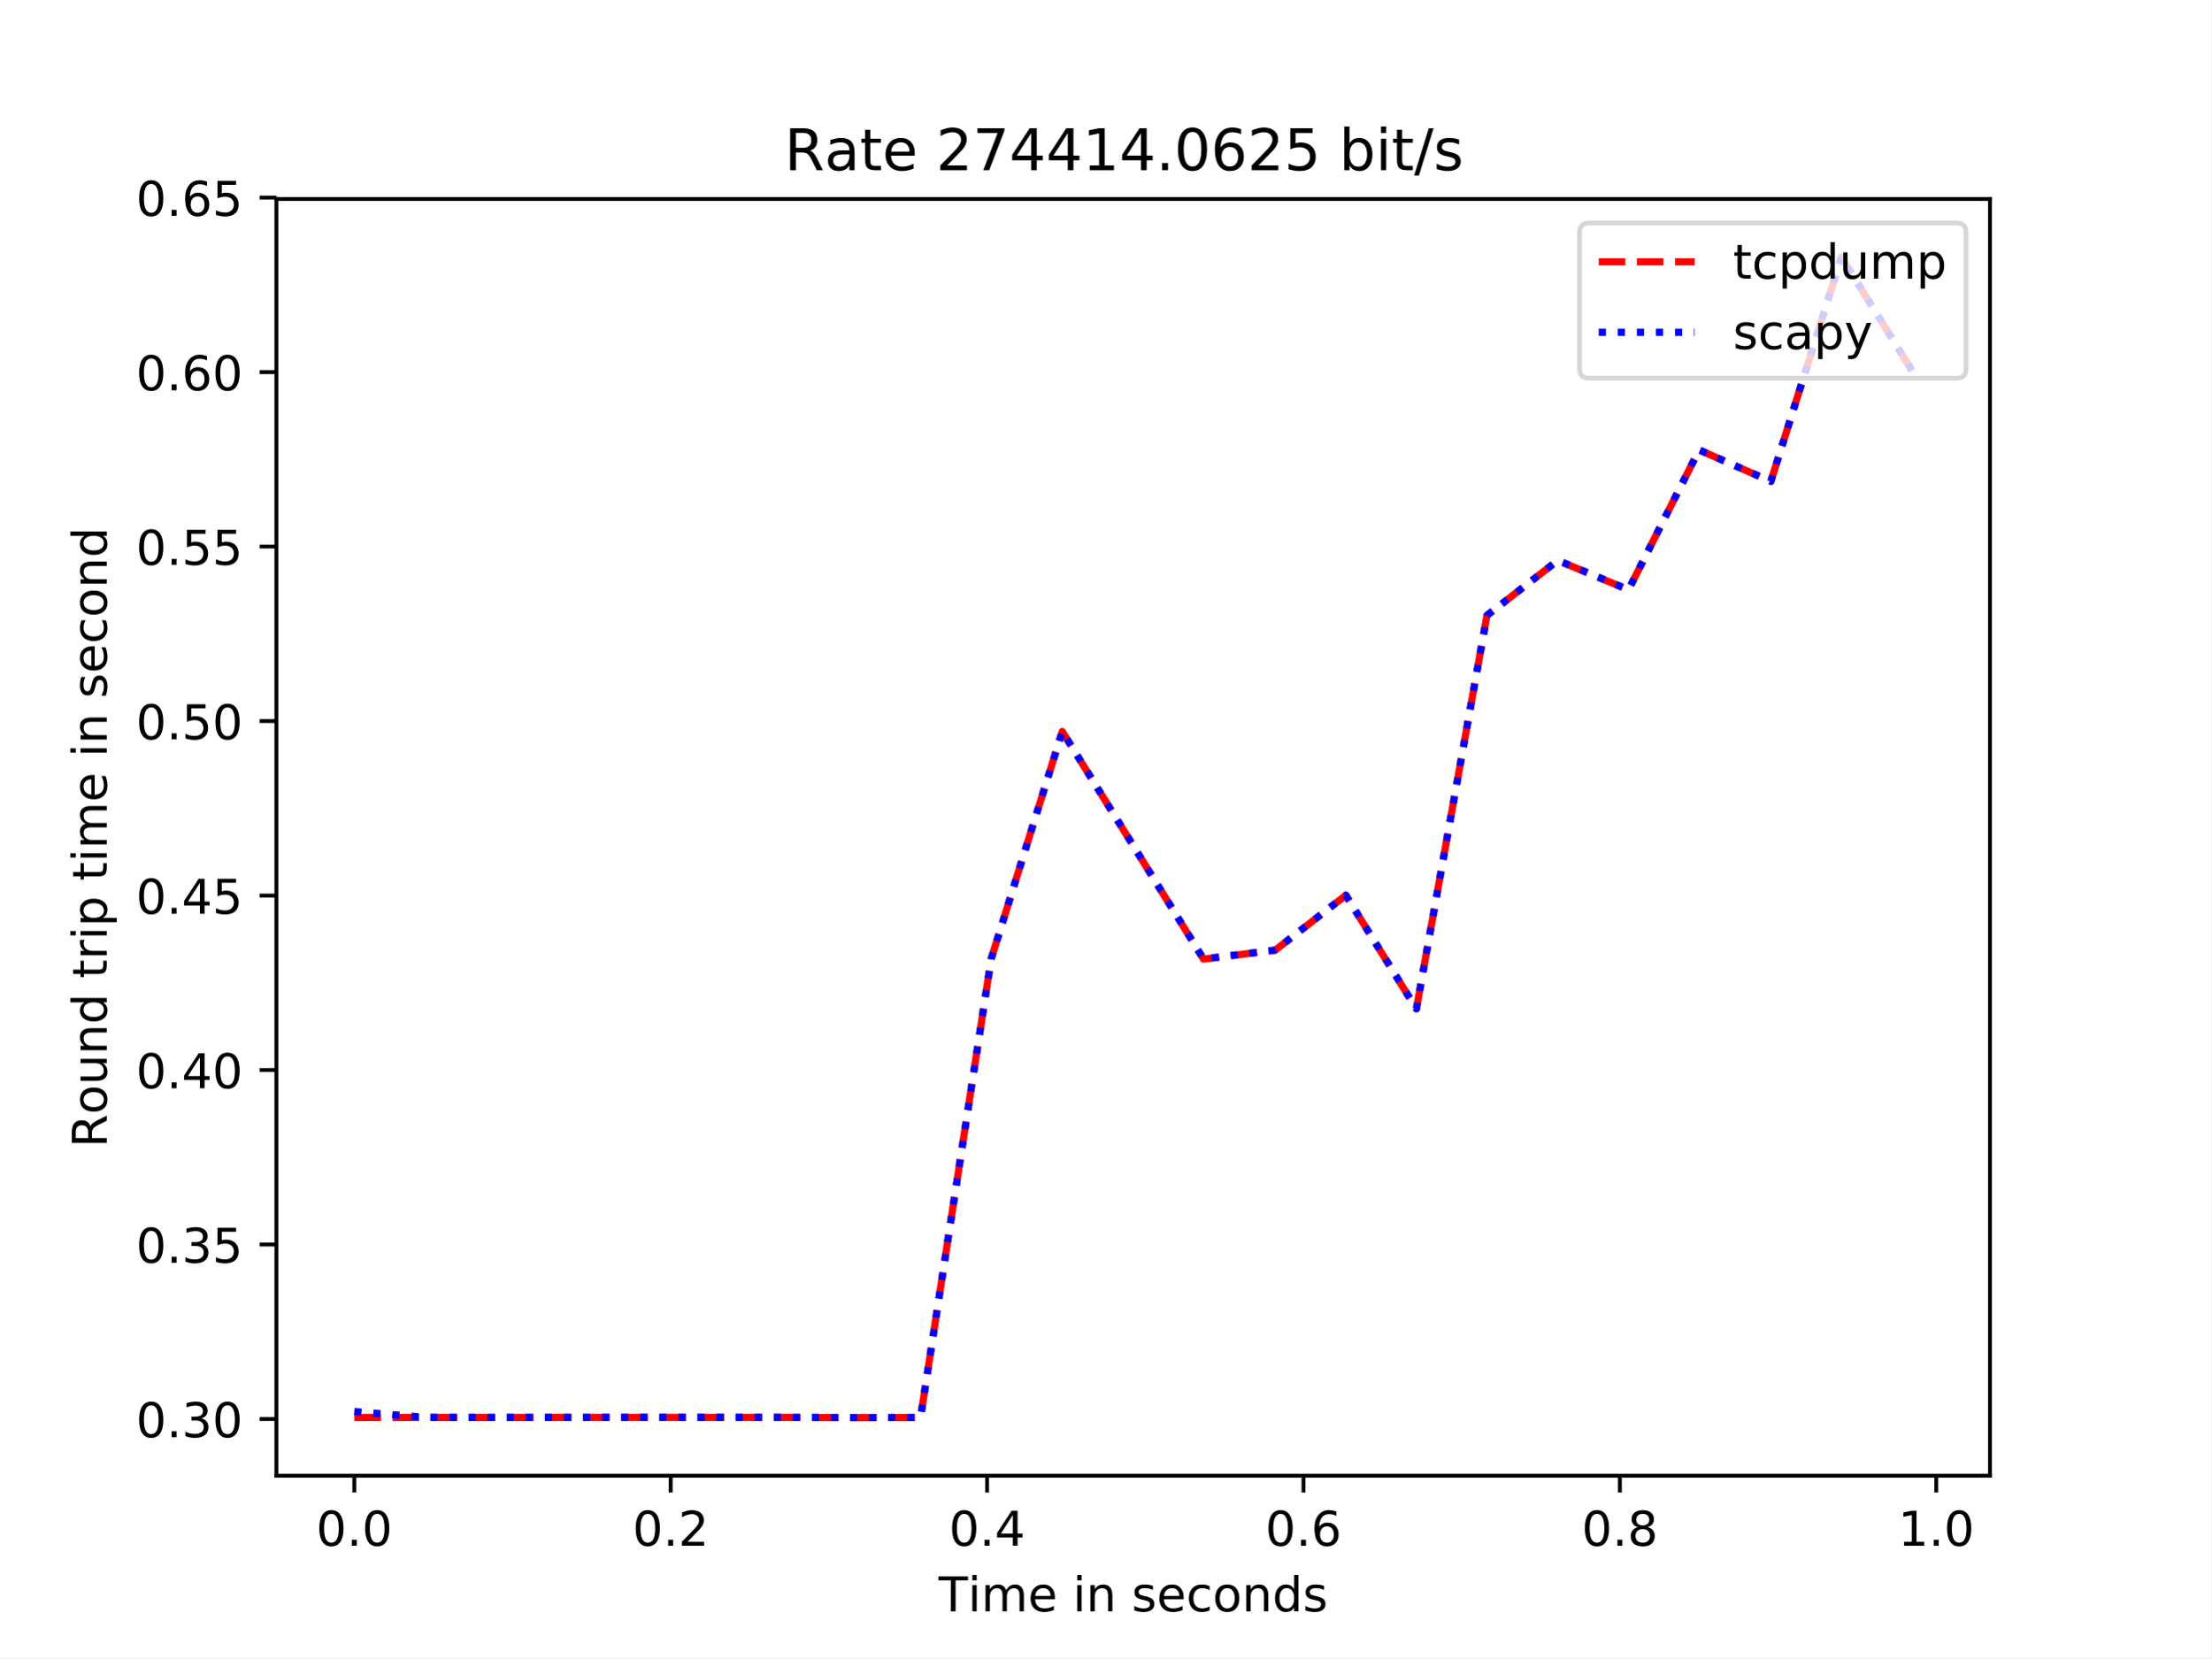
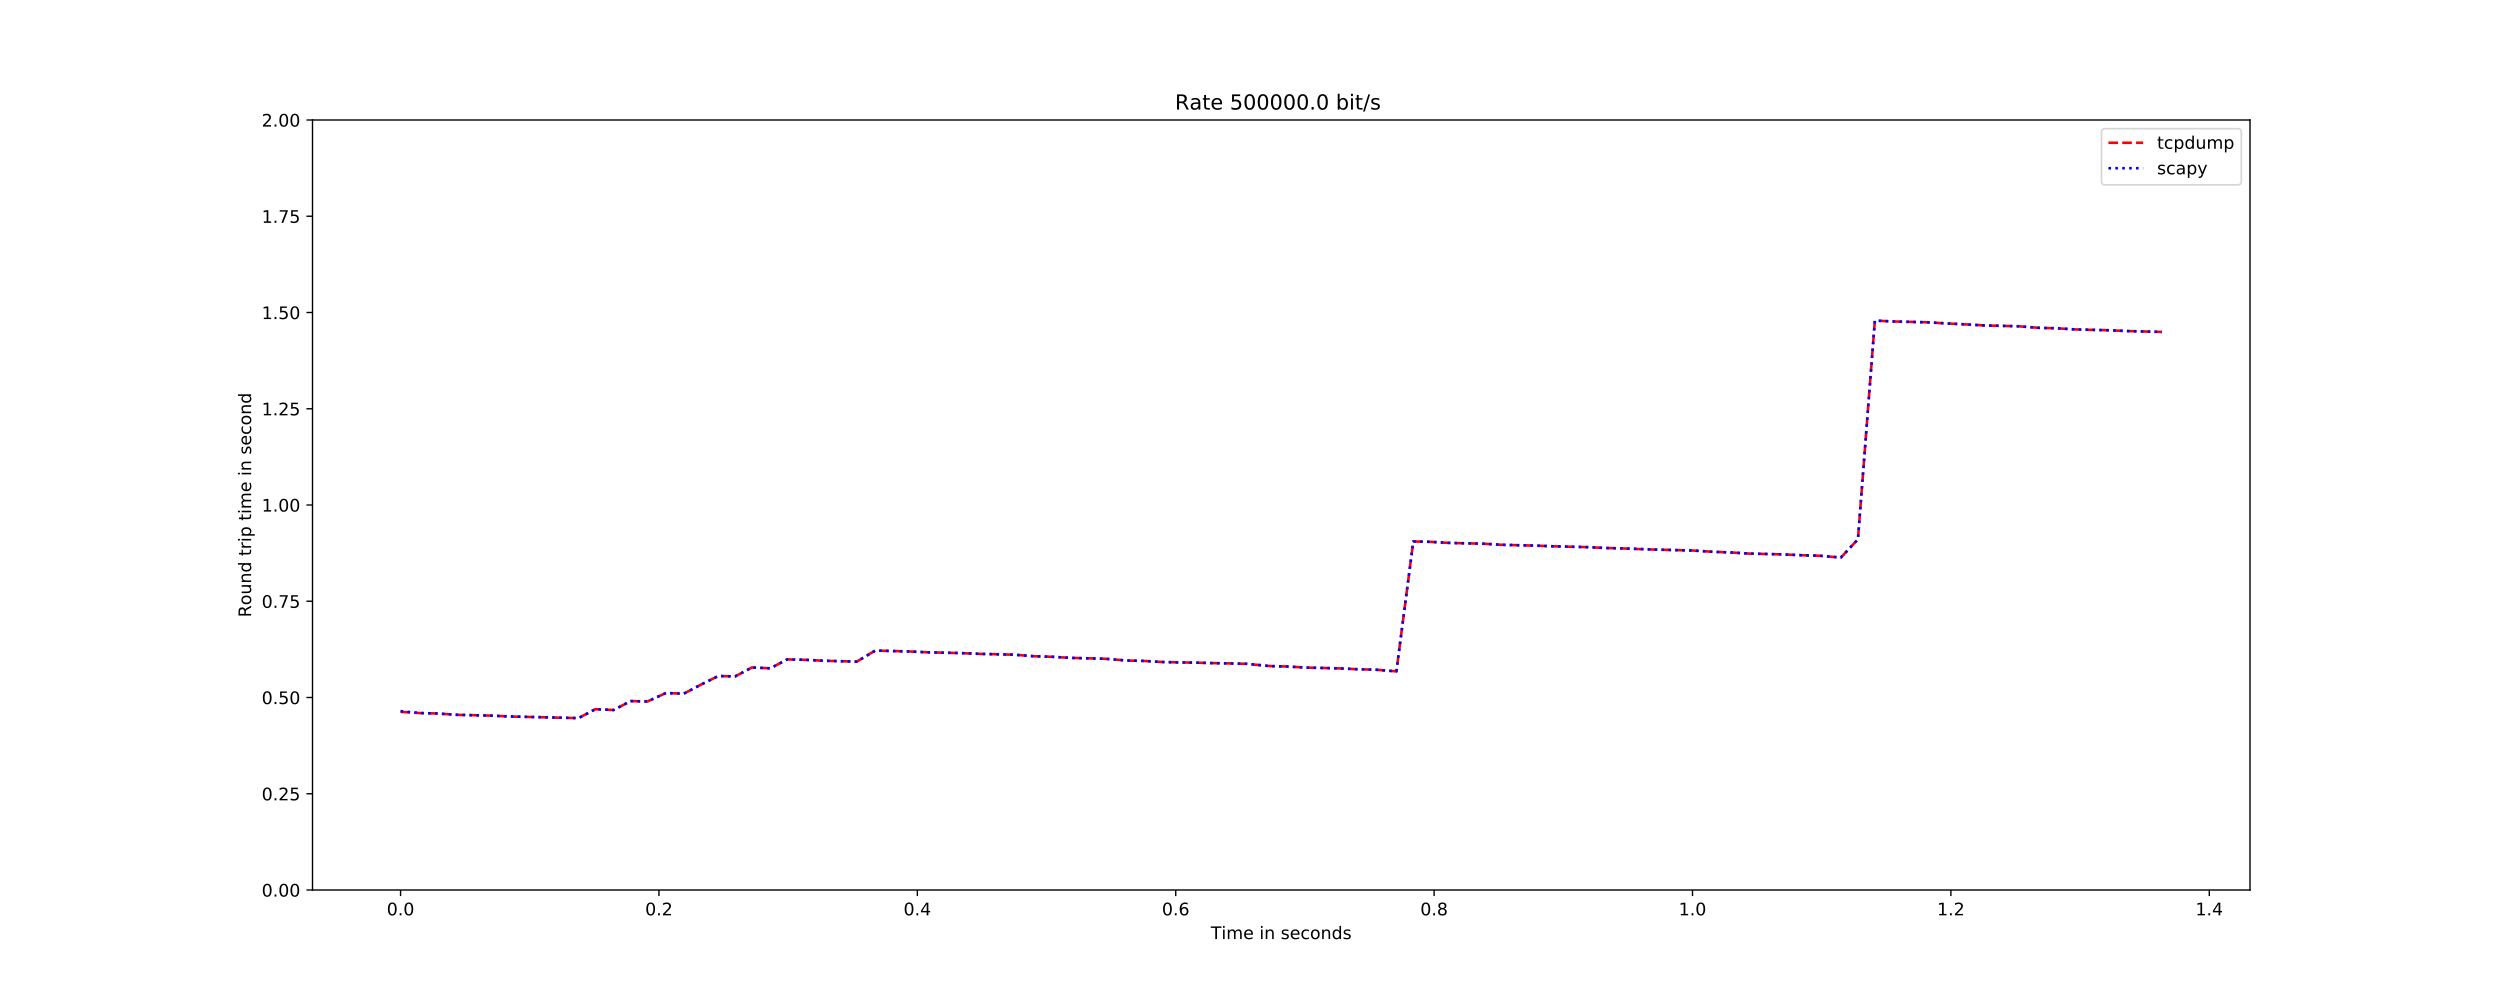
- <svg xmlns="http://www.w3.org/2000/svg" xmlns:xlink="http://www.w3.org/1999/xlink" height="345.6pt" version="1.1" viewBox="0 0 460.8 345.6" width="460.8pt">
+ <svg xmlns="http://www.w3.org/2000/svg" xmlns:xlink="http://www.w3.org/1999/xlink" height="576pt" version="1.1" viewBox="0 0 1440 576" width="1440pt">
  <defs>
    <style type="text/css">
*{stroke-linecap:butt;stroke-linejoin:round;}
  </style>
  </defs>
  <g id="figure_1">
    <g id="patch_1">
-       <path d="M 0 345.6  L 460.8 345.6  L 460.8 0  L 0 0  z " style="fill:#ffffff;" />
+       <path d="M 0 576  L 1440 576  L 1440 0  L 0 0  z " style="fill:#ffffff;" />
    </g>
    <g id="axes_1">
      <g id="patch_2">
-         <path d="M 57.6 307.584  L 414.72 307.584  L 414.72 41.472  L 57.6 41.472  z " style="fill:#ffffff;" />
+         <path d="M 180 512.64  L 1296 512.64  L 1296 69.12  L 180 69.12  z " style="fill:#ffffff;" />
      </g>
      <g id="matplotlib.axis_1">
        <g id="xtick_1">
          <g id="line2d_1">
            <defs>
-               <path d="M 0 0  L 0 3.5  " id="m1504c9dab7" style="stroke:#000000;stroke-width:0.8;" />
-             </defs>
-             <g>
-               <use style="stroke:#000000;stroke-width:0.8;" x="73.833" xlink:href="#m1504c9dab7" y="307.584" />
+               <path d="M 0 0  L 0 3.5  " id="m92405d10c6" style="stroke:#000000;stroke-width:0.8;" />
+             </defs>
+             <g>
+               <use style="stroke:#000000;stroke-width:0.8;" x="230.727" xlink:href="#m92405d10c6" y="512.64" />
            </g>
          </g>
          <g id="text_1">
            <defs>
              <path d="M 31.781 66.406  Q 24.172 66.406 20.328 58.906  Q 16.5 51.422 16.5 36.375  Q 16.5 21.391 20.328 13.891  Q 24.172 6.391 31.781 6.391  Q 39.453 6.391 43.281 13.891  Q 47.125 21.391 47.125 36.375  Q 47.125 51.422 43.281 58.906  Q 39.453 66.406 31.781 66.406  z M 31.781 74.219  Q 44.047 74.219 50.516 64.516  Q 56.984 54.828 56.984 36.375  Q 56.984 17.969 50.516 8.266  Q 44.047 -1.422 31.781 -1.422  Q 19.531 -1.422 13.062 8.266  Q 6.594 17.969 6.594 36.375  Q 6.594 54.828 13.062 64.516  Q 19.531 74.219 31.781 74.219  z " id="DejaVuSans-30" />
              <path d="M 10.688 12.406  L 21 12.406  L 21 0  L 10.688 0  z " id="DejaVuSans-2e" />
            </defs>
-             <g transform="translate(65.88116 322.1824)scale(0.1 -0.1)">
+             <g transform="translate(222.7757 527.2384)scale(0.1 -0.1)">
              <use xlink:href="#DejaVuSans-30" />
              <use x="63.623" xlink:href="#DejaVuSans-2e" />
              <use x="95.41" xlink:href="#DejaVuSans-30" />
            </g>
          </g>
        </g>
        <g id="xtick_2">
          <g id="line2d_2">
            <g>
-               <use style="stroke:#000000;stroke-width:0.8;" x="139.772" xlink:href="#m1504c9dab7" y="307.584" />
+               <use style="stroke:#000000;stroke-width:0.8;" x="379.558" xlink:href="#m92405d10c6" y="512.64" />
            </g>
          </g>
          <g id="text_2">
            <defs>
              <path d="M 19.188 8.297  L 53.609 8.297  L 53.609 0  L 7.328 0  L 7.328 8.297  Q 12.938 14.109 22.625 23.891  Q 32.328 33.688 34.812 36.531  Q 39.547 41.844 41.422 45.531  Q 43.312 49.219 43.312 52.781  Q 43.312 58.594 39.234 62.25  Q 35.156 65.922 28.609 65.922  Q 23.969 65.922 18.812 64.312  Q 13.672 62.703 7.812 59.422  L 7.812 69.391  Q 13.766 71.781 18.938 73  Q 24.125 74.219 28.422 74.219  Q 39.75 74.219 46.484 68.547  Q 53.219 62.891 53.219 53.422  Q 53.219 48.922 51.531 44.891  Q 49.859 40.875 45.406 35.406  Q 44.188 33.984 37.641 27.219  Q 31.109 20.453 19.188 8.297  z " id="DejaVuSans-32" />
            </defs>
-             <g transform="translate(131.8201 322.1824)scale(0.1 -0.1)">
+             <g transform="translate(371.6065 527.2384)scale(0.1 -0.1)">
              <use xlink:href="#DejaVuSans-30" />
              <use x="63.623" xlink:href="#DejaVuSans-2e" />
              <use x="95.41" xlink:href="#DejaVuSans-32" />
            </g>
          </g>
        </g>
        <g id="xtick_3">
          <g id="line2d_3">
            <g>
-               <use style="stroke:#000000;stroke-width:0.8;" x="205.711" xlink:href="#m1504c9dab7" y="307.584" />
+               <use style="stroke:#000000;stroke-width:0.8;" x="528.389" xlink:href="#m92405d10c6" y="512.64" />
            </g>
          </g>
          <g id="text_3">
            <defs>
              <path d="M 37.797 64.312  L 12.891 25.391  L 37.797 25.391  z M 35.203 72.906  L 47.609 72.906  L 47.609 25.391  L 58.016 25.391  L 58.016 17.188  L 47.609 17.188  L 47.609 0  L 37.797 0  L 37.797 17.188  L 4.891 17.188  L 4.891 26.703  z " id="DejaVuSans-34" />
            </defs>
-             <g transform="translate(197.759 322.1824)scale(0.1 -0.1)">
+             <g transform="translate(520.4374 527.2384)scale(0.1 -0.1)">
              <use xlink:href="#DejaVuSans-30" />
              <use x="63.623" xlink:href="#DejaVuSans-2e" />
              <use x="95.41" xlink:href="#DejaVuSans-34" />
            </g>
          </g>
        </g>
        <g id="xtick_4">
          <g id="line2d_4">
            <g>
-               <use style="stroke:#000000;stroke-width:0.8;" x="271.65" xlink:href="#m1504c9dab7" y="307.584" />
+               <use style="stroke:#000000;stroke-width:0.8;" x="677.22" xlink:href="#m92405d10c6" y="512.64" />
            </g>
          </g>
          <g id="text_4">
            <defs>
              <path d="M 33.016 40.375  Q 26.375 40.375 22.484 35.828  Q 18.609 31.297 18.609 23.391  Q 18.609 15.531 22.484 10.953  Q 26.375 6.391 33.016 6.391  Q 39.656 6.391 43.531 10.953  Q 47.406 15.531 47.406 23.391  Q 47.406 31.297 43.531 35.828  Q 39.656 40.375 33.016 40.375  z M 52.594 71.297  L 52.594 62.312  Q 48.875 64.062 45.094 64.984  Q 41.312 65.922 37.594 65.922  Q 27.828 65.922 22.672 59.328  Q 17.531 52.734 16.797 39.406  Q 19.672 43.656 24.016 45.922  Q 28.375 48.188 33.594 48.188  Q 44.578 48.188 50.953 41.516  Q 57.328 34.859 57.328 23.391  Q 57.328 12.156 50.688 5.359  Q 44.047 -1.422 33.016 -1.422  Q 20.359 -1.422 13.672 8.266  Q 6.984 17.969 6.984 36.375  Q 6.984 53.656 15.188 63.938  Q 23.391 74.219 37.203 74.219  Q 40.922 74.219 44.703 73.484  Q 48.484 72.75 52.594 71.297  z " id="DejaVuSans-36" />
            </defs>
-             <g transform="translate(263.6979 322.1824)scale(0.1 -0.1)">
+             <g transform="translate(669.2682 527.2384)scale(0.1 -0.1)">
              <use xlink:href="#DejaVuSans-30" />
              <use x="63.623" xlink:href="#DejaVuSans-2e" />
              <use x="95.41" xlink:href="#DejaVuSans-36" />
            </g>
          </g>
        </g>
        <g id="xtick_5">
          <g id="line2d_5">
            <g>
-               <use style="stroke:#000000;stroke-width:0.8;" x="337.588" xlink:href="#m1504c9dab7" y="307.584" />
+               <use style="stroke:#000000;stroke-width:0.8;" x="826.051" xlink:href="#m92405d10c6" y="512.64" />
            </g>
          </g>
          <g id="text_5">
            <defs>
              <path d="M 31.781 34.625  Q 24.75 34.625 20.719 30.859  Q 16.703 27.094 16.703 20.516  Q 16.703 13.922 20.719 10.156  Q 24.75 6.391 31.781 6.391  Q 38.812 6.391 42.859 10.172  Q 46.922 13.969 46.922 20.516  Q 46.922 27.094 42.891 30.859  Q 38.875 34.625 31.781 34.625  z M 21.922 38.812  Q 15.578 40.375 12.031 44.719  Q 8.5 49.078 8.5 55.328  Q 8.5 64.062 14.719 69.141  Q 20.953 74.219 31.781 74.219  Q 42.672 74.219 48.875 69.141  Q 55.078 64.062 55.078 55.328  Q 55.078 49.078 51.531 44.719  Q 48 40.375 41.703 38.812  Q 48.828 37.156 52.797 32.312  Q 56.781 27.484 56.781 20.516  Q 56.781 9.906 50.312 4.234  Q 43.844 -1.422 31.781 -1.422  Q 19.734 -1.422 13.25 4.234  Q 6.781 9.906 6.781 20.516  Q 6.781 27.484 10.781 32.312  Q 14.797 37.156 21.922 38.812  z M 18.312 54.391  Q 18.312 48.734 21.844 45.562  Q 25.391 42.391 31.781 42.391  Q 38.141 42.391 41.719 45.562  Q 45.312 48.734 45.312 54.391  Q 45.312 60.062 41.719 63.234  Q 38.141 66.406 31.781 66.406  Q 25.391 66.406 21.844 63.234  Q 18.312 60.062 18.312 54.391  z " id="DejaVuSans-38" />
            </defs>
-             <g transform="translate(329.6369 322.1824)scale(0.1 -0.1)">
+             <g transform="translate(818.099 527.2384)scale(0.1 -0.1)">
              <use xlink:href="#DejaVuSans-30" />
              <use x="63.623" xlink:href="#DejaVuSans-2e" />
              <use x="95.41" xlink:href="#DejaVuSans-38" />
            </g>
          </g>
        </g>
        <g id="xtick_6">
          <g id="line2d_6">
            <g>
-               <use style="stroke:#000000;stroke-width:0.8;" x="403.527" xlink:href="#m1504c9dab7" y="307.584" />
+               <use style="stroke:#000000;stroke-width:0.8;" x="974.881" xlink:href="#m92405d10c6" y="512.64" />
            </g>
          </g>
          <g id="text_6">
            <defs>
              <path d="M 12.406 8.297  L 28.516 8.297  L 28.516 63.922  L 10.984 60.406  L 10.984 69.391  L 28.422 72.906  L 38.281 72.906  L 38.281 8.297  L 54.391 8.297  L 54.391 0  L 12.406 0  z " id="DejaVuSans-31" />
            </defs>
-             <g transform="translate(395.5758 322.1824)scale(0.1 -0.1)">
+             <g transform="translate(966.9298 527.2384)scale(0.1 -0.1)">
              <use xlink:href="#DejaVuSans-31" />
              <use x="63.623" xlink:href="#DejaVuSans-2e" />
              <use x="95.41" xlink:href="#DejaVuSans-30" />
            </g>
          </g>
        </g>
-         <g id="text_7">
+         <g id="xtick_7">
+           <g id="line2d_7">
+             <g>
+               <use style="stroke:#000000;stroke-width:0.8;" x="1123.712" xlink:href="#m92405d10c6" y="512.64" />
+             </g>
+           </g>
+           <g id="text_7">
+             <g transform="translate(1115.761 527.2384)scale(0.1 -0.1)">
+               <use xlink:href="#DejaVuSans-31" />
+               <use x="63.623" xlink:href="#DejaVuSans-2e" />
+               <use x="95.41" xlink:href="#DejaVuSans-32" />
+             </g>
+           </g>
+         </g>
+         <g id="xtick_8">
+           <g id="line2d_8">
+             <g>
+               <use style="stroke:#000000;stroke-width:0.8;" x="1272.543" xlink:href="#m92405d10c6" y="512.64" />
+             </g>
+           </g>
+           <g id="text_8">
+             <g transform="translate(1264.591 527.2384)scale(0.1 -0.1)">
+               <use xlink:href="#DejaVuSans-31" />
+               <use x="63.623" xlink:href="#DejaVuSans-2e" />
+               <use x="95.41" xlink:href="#DejaVuSans-34" />
+             </g>
+           </g>
+         </g>
+         <g id="text_9">
          <defs>
            <path d="M -0.297 72.906  L 61.375 72.906  L 61.375 64.594  L 35.5 64.594  L 35.5 0  L 25.594 0  L 25.594 64.594  L -0.297 64.594  z " id="DejaVuSans-54" />
            <path d="M 9.422 54.688  L 18.406 54.688  L 18.406 0  L 9.422 0  z M 9.422 75.984  L 18.406 75.984  L 18.406 64.594  L 9.422 64.594  z " id="DejaVuSans-69" />
            <path d="M 52 44.188  Q 55.375 50.25 60.062 53.125  Q 64.75 56 71.094 56  Q 79.641 56 84.281 50.016  Q 88.922 44.047 88.922 33.016  L 88.922 0  L 79.891 0  L 79.891 32.719  Q 79.891 40.578 77.094 44.375  Q 74.312 48.188 68.609 48.188  Q 61.625 48.188 57.562 43.547  Q 53.516 38.922 53.516 30.906  L 53.516 0  L 44.484 0  L 44.484 32.719  Q 44.484 40.625 41.703 44.406  Q 38.922 48.188 33.109 48.188  Q 26.219 48.188 22.156 43.531  Q 18.109 38.875 18.109 30.906  L 18.109 0  L 9.078 0  L 9.078 54.688  L 18.109 54.688  L 18.109 46.188  Q 21.188 51.219 25.484 53.609  Q 29.781 56 35.688 56  Q 41.656 56 45.828 52.969  Q 50 49.953 52 44.188  z " id="DejaVuSans-6d" />
            <path d="M 56.203 29.594  L 56.203 25.203  L 14.891 25.203  Q 15.484 15.922 20.484 11.062  Q 25.484 6.203 34.422 6.203  Q 39.594 6.203 44.453 7.469  Q 49.312 8.734 54.109 11.281  L 54.109 2.781  Q 49.266 0.734 44.188 -0.344  Q 39.109 -1.422 33.891 -1.422  Q 20.797 -1.422 13.156 6.188  Q 5.516 13.812 5.516 26.812  Q 5.516 40.234 12.766 48.109  Q 20.016 56 32.328 56  Q 43.359 56 49.781 48.891  Q 56.203 41.797 56.203 29.594  z M 47.219 32.234  Q 47.125 39.594 43.094 43.984  Q 39.062 48.391 32.422 48.391  Q 24.906 48.391 20.391 44.141  Q 15.875 39.891 15.188 32.172  z " id="DejaVuSans-65" />
            <path id="DejaVuSans-20" />
            <path d="M 54.891 33.016  L 54.891 0  L 45.906 0  L 45.906 32.719  Q 45.906 40.484 42.875 44.328  Q 39.844 48.188 33.797 48.188  Q 26.516 48.188 22.312 43.547  Q 18.109 38.922 18.109 30.906  L 18.109 0  L 9.078 0  L 9.078 54.688  L 18.109 54.688  L 18.109 46.188  Q 21.344 51.125 25.703 53.562  Q 30.078 56 35.797 56  Q 45.219 56 50.047 50.172  Q 54.891 44.344 54.891 33.016  z " id="DejaVuSans-6e" />
            <path d="M 44.281 53.078  L 44.281 44.578  Q 40.484 46.531 36.375 47.5  Q 32.281 48.484 27.875 48.484  Q 21.188 48.484 17.844 46.438  Q 14.5 44.391 14.5 40.281  Q 14.5 37.156 16.891 35.375  Q 19.281 33.594 26.516 31.984  L 29.594 31.297  Q 39.156 29.25 43.188 25.516  Q 47.219 21.781 47.219 15.094  Q 47.219 7.469 41.188 3.016  Q 35.156 -1.422 24.609 -1.422  Q 20.219 -1.422 15.453 -0.562  Q 10.688 0.297 5.422 2  L 5.422 11.281  Q 10.406 8.688 15.234 7.391  Q 20.062 6.109 24.812 6.109  Q 31.156 6.109 34.562 8.281  Q 37.984 10.453 37.984 14.406  Q 37.984 18.062 35.516 20.016  Q 33.062 21.969 24.703 23.781  L 21.578 24.516  Q 13.234 26.266 9.516 29.906  Q 5.812 33.547 5.812 39.891  Q 5.812 47.609 11.281 51.797  Q 16.75 56 26.812 56  Q 31.781 56 36.172 55.266  Q 40.578 54.547 44.281 53.078  z " id="DejaVuSans-73" />
            <path d="M 48.781 52.594  L 48.781 44.188  Q 44.969 46.297 41.141 47.344  Q 37.312 48.391 33.406 48.391  Q 24.656 48.391 19.812 42.844  Q 14.984 37.312 14.984 27.297  Q 14.984 17.281 19.812 11.734  Q 24.656 6.203 33.406 6.203  Q 37.312 6.203 41.141 7.25  Q 44.969 8.297 48.781 10.406  L 48.781 2.094  Q 45.016 0.344 40.984 -0.531  Q 36.969 -1.422 32.422 -1.422  Q 20.062 -1.422 12.781 6.344  Q 5.516 14.109 5.516 27.297  Q 5.516 40.672 12.859 48.328  Q 20.219 56 33.016 56  Q 37.156 56 41.109 55.141  Q 45.062 54.297 48.781 52.594  z " id="DejaVuSans-63" />
            <path d="M 30.609 48.391  Q 23.391 48.391 19.188 42.75  Q 14.984 37.109 14.984 27.297  Q 14.984 17.484 19.156 11.844  Q 23.344 6.203 30.609 6.203  Q 37.797 6.203 41.984 11.859  Q 46.188 17.531 46.188 27.297  Q 46.188 37.016 41.984 42.703  Q 37.797 48.391 30.609 48.391  z M 30.609 56  Q 42.328 56 49.016 48.375  Q 55.719 40.766 55.719 27.297  Q 55.719 13.875 49.016 6.219  Q 42.328 -1.422 30.609 -1.422  Q 18.844 -1.422 12.172 6.219  Q 5.516 13.875 5.516 27.297  Q 5.516 40.766 12.172 48.375  Q 18.844 56 30.609 56  z " id="DejaVuSans-6f" />
            <path d="M 45.406 46.391  L 45.406 75.984  L 54.391 75.984  L 54.391 0  L 45.406 0  L 45.406 8.203  Q 42.578 3.328 38.25 0.953  Q 33.938 -1.422 27.875 -1.422  Q 17.969 -1.422 11.734 6.484  Q 5.516 14.406 5.516 27.297  Q 5.516 40.188 11.734 48.094  Q 17.969 56 27.875 56  Q 33.938 56 38.25 53.625  Q 42.578 51.266 45.406 46.391  z M 14.797 27.297  Q 14.797 17.391 18.875 11.75  Q 22.953 6.109 30.078 6.109  Q 37.203 6.109 41.297 11.75  Q 45.406 17.391 45.406 27.297  Q 45.406 37.203 41.297 42.844  Q 37.203 48.484 30.078 48.484  Q 22.953 48.484 18.875 42.844  Q 14.797 37.203 14.797 27.297  z " id="DejaVuSans-64" />
          </defs>
-           <g transform="translate(195.5991 335.8606)scale(0.1 -0.1)">
+           <g transform="translate(697.4391 540.9166)scale(0.1 -0.1)">
            <use xlink:href="#DejaVuSans-54" />
            <use x="61.037" xlink:href="#DejaVuSans-69" />
            <use x="88.82" xlink:href="#DejaVuSans-6d" />
            <use x="186.232" xlink:href="#DejaVuSans-65" />
            <use x="247.756" xlink:href="#DejaVuSans-20" />
            <use x="279.543" xlink:href="#DejaVuSans-69" />
            <use x="307.326" xlink:href="#DejaVuSans-6e" />
            <use x="370.705" xlink:href="#DejaVuSans-20" />
            <use x="402.492" xlink:href="#DejaVuSans-73" />
            <use x="454.592" xlink:href="#DejaVuSans-65" />
            <use x="516.115" xlink:href="#DejaVuSans-63" />
            <use x="571.096" xlink:href="#DejaVuSans-6f" />
            <use x="632.277" xlink:href="#DejaVuSans-6e" />
            <use x="695.656" xlink:href="#DejaVuSans-64" />
            <use x="759.133" xlink:href="#DejaVuSans-73" />
          </g>
        </g>
      </g>
      <g id="matplotlib.axis_2">
        <g id="ytick_1">
-           <g id="line2d_7">
-             <defs>
-               <path d="M 0 0  L -3.5 0  " id="m00e64f81b5" style="stroke:#000000;stroke-width:0.8;" />
-             </defs>
-             <g>
-               <use style="stroke:#000000;stroke-width:0.8;" x="57.6" xlink:href="#m00e64f81b5" y="295.765" />
-             </g>
-           </g>
-           <g id="text_8">
-             <defs>
-               <path d="M 40.578 39.312  Q 47.656 37.797 51.625 33  Q 55.609 28.219 55.609 21.188  Q 55.609 10.406 48.188 4.484  Q 40.766 -1.422 27.094 -1.422  Q 22.516 -1.422 17.656 -0.516  Q 12.797 0.391 7.625 2.203  L 7.625 11.719  Q 11.719 9.328 16.594 8.109  Q 21.484 6.891 26.812 6.891  Q 36.078 6.891 40.938 10.547  Q 45.797 14.203 45.797 21.188  Q 45.797 27.641 41.281 31.266  Q 36.766 34.906 28.719 34.906  L 20.219 34.906  L 20.219 43.016  L 29.109 43.016  Q 36.375 43.016 40.234 45.922  Q 44.094 48.828 44.094 54.297  Q 44.094 59.906 40.109 62.906  Q 36.141 65.922 28.719 65.922  Q 24.656 65.922 20.016 65.031  Q 15.375 64.156 9.812 62.312  L 9.812 71.094  Q 15.438 72.656 20.344 73.438  Q 25.25 74.219 29.594 74.219  Q 40.828 74.219 47.359 69.109  Q 53.906 64.016 53.906 55.328  Q 53.906 49.266 50.438 45.094  Q 46.969 40.922 40.578 39.312  z " id="DejaVuSans-33" />
-             </defs>
-             <g transform="translate(28.33438 299.5644)scale(0.1 -0.1)">
-               <use xlink:href="#DejaVuSans-30" />
-               <use x="63.623" xlink:href="#DejaVuSans-2e" />
-               <use x="95.41" xlink:href="#DejaVuSans-33" />
+           <g id="line2d_9">
+             <defs>
+               <path d="M 0 0  L -3.5 0  " id="m869afe19a1" style="stroke:#000000;stroke-width:0.8;" />
+             </defs>
+             <g>
+               <use style="stroke:#000000;stroke-width:0.8;" x="180" xlink:href="#m869afe19a1" y="512.64" />
+             </g>
+           </g>
+           <g id="text_10">
+             <g transform="translate(150.7344 516.4392)scale(0.1 -0.1)">
+               <use xlink:href="#DejaVuSans-30" />
+               <use x="63.623" xlink:href="#DejaVuSans-2e" />
+               <use x="95.41" xlink:href="#DejaVuSans-30" />
              <use x="159.033" xlink:href="#DejaVuSans-30" />
            </g>
          </g>
        </g>
        <g id="ytick_2">
-           <g id="line2d_8">
-             <g>
-               <use style="stroke:#000000;stroke-width:0.8;" x="57.6" xlink:href="#m00e64f81b5" y="259.396" />
-             </g>
-           </g>
-           <g id="text_9">
+           <g id="line2d_10">
+             <g>
+               <use style="stroke:#000000;stroke-width:0.8;" x="180" xlink:href="#m869afe19a1" y="457.2" />
+             </g>
+           </g>
+           <g id="text_11">
            <defs>
              <path d="M 10.797 72.906  L 49.516 72.906  L 49.516 64.594  L 19.828 64.594  L 19.828 46.734  Q 21.969 47.469 24.109 47.828  Q 26.266 48.188 28.422 48.188  Q 40.625 48.188 47.75 41.5  Q 54.891 34.812 54.891 23.391  Q 54.891 11.625 47.562 5.094  Q 40.234 -1.422 26.906 -1.422  Q 22.312 -1.422 17.547 -0.641  Q 12.797 0.141 7.719 1.703  L 7.719 11.625  Q 12.109 9.234 16.797 8.062  Q 21.484 6.891 26.703 6.891  Q 35.156 6.891 40.078 11.328  Q 45.016 15.766 45.016 23.391  Q 45.016 31 40.078 35.438  Q 35.156 39.891 26.703 39.891  Q 22.75 39.891 18.812 39.016  Q 14.891 38.141 10.797 36.281  z " id="DejaVuSans-35" />
            </defs>
-             <g transform="translate(28.33438 263.1952)scale(0.1 -0.1)">
-               <use xlink:href="#DejaVuSans-30" />
-               <use x="63.623" xlink:href="#DejaVuSans-2e" />
-               <use x="95.41" xlink:href="#DejaVuSans-33" />
+             <g transform="translate(150.7344 460.9992)scale(0.1 -0.1)">
+               <use xlink:href="#DejaVuSans-30" />
+               <use x="63.623" xlink:href="#DejaVuSans-2e" />
+               <use x="95.41" xlink:href="#DejaVuSans-32" />
              <use x="159.033" xlink:href="#DejaVuSans-35" />
            </g>
          </g>
        </g>
        <g id="ytick_3">
-           <g id="line2d_9">
-             <g>
-               <use style="stroke:#000000;stroke-width:0.8;" x="57.6" xlink:href="#m00e64f81b5" y="223.027" />
-             </g>
-           </g>
-           <g id="text_10">
-             <g transform="translate(28.33438 226.8259)scale(0.1 -0.1)">
-               <use xlink:href="#DejaVuSans-30" />
-               <use x="63.623" xlink:href="#DejaVuSans-2e" />
-               <use x="95.41" xlink:href="#DejaVuSans-34" />
-               <use x="159.033" xlink:href="#DejaVuSans-30" />
-             </g>
-           </g>
-         </g>
-         <g id="ytick_4">
-           <g id="line2d_10">
-             <g>
-               <use style="stroke:#000000;stroke-width:0.8;" x="57.6" xlink:href="#m00e64f81b5" y="186.658" />
-             </g>
-           </g>
-           <g id="text_11">
-             <g transform="translate(28.33438 190.4567)scale(0.1 -0.1)">
-               <use xlink:href="#DejaVuSans-30" />
-               <use x="63.623" xlink:href="#DejaVuSans-2e" />
-               <use x="95.41" xlink:href="#DejaVuSans-34" />
-               <use x="159.033" xlink:href="#DejaVuSans-35" />
-             </g>
-           </g>
-         </g>
-         <g id="ytick_5">
          <g id="line2d_11">
            <g>
-               <use style="stroke:#000000;stroke-width:0.8;" x="57.6" xlink:href="#m00e64f81b5" y="150.288" />
+               <use style="stroke:#000000;stroke-width:0.8;" x="180" xlink:href="#m869afe19a1" y="401.76" />
            </g>
          </g>
          <g id="text_12">
-             <g transform="translate(28.33438 154.0875)scale(0.1 -0.1)">
+             <g transform="translate(150.7344 405.5592)scale(0.1 -0.1)">
              <use xlink:href="#DejaVuSans-30" />
              <use x="63.623" xlink:href="#DejaVuSans-2e" />
              <use x="95.41" xlink:href="#DejaVuSans-35" />
              <use x="159.033" xlink:href="#DejaVuSans-30" />
            </g>
          </g>
        </g>
+         <g id="ytick_4">
+           <g id="line2d_12">
+             <g>
+               <use style="stroke:#000000;stroke-width:0.8;" x="180" xlink:href="#m869afe19a1" y="346.32" />
+             </g>
+           </g>
+           <g id="text_13">
+             <defs>
+               <path d="M 8.203 72.906  L 55.078 72.906  L 55.078 68.703  L 28.609 0  L 18.312 0  L 43.219 64.594  L 8.203 64.594  z " id="DejaVuSans-37" />
+             </defs>
+             <g transform="translate(150.7344 350.1192)scale(0.1 -0.1)">
+               <use xlink:href="#DejaVuSans-30" />
+               <use x="63.623" xlink:href="#DejaVuSans-2e" />
+               <use x="95.41" xlink:href="#DejaVuSans-37" />
+               <use x="159.033" xlink:href="#DejaVuSans-35" />
+             </g>
+           </g>
+         </g>
+         <g id="ytick_5">
+           <g id="line2d_13">
+             <g>
+               <use style="stroke:#000000;stroke-width:0.8;" x="180" xlink:href="#m869afe19a1" y="290.88" />
+             </g>
+           </g>
+           <g id="text_14">
+             <g transform="translate(150.7344 294.6792)scale(0.1 -0.1)">
+               <use xlink:href="#DejaVuSans-31" />
+               <use x="63.623" xlink:href="#DejaVuSans-2e" />
+               <use x="95.41" xlink:href="#DejaVuSans-30" />
+               <use x="159.033" xlink:href="#DejaVuSans-30" />
+             </g>
+           </g>
+         </g>
        <g id="ytick_6">
-           <g id="line2d_12">
-             <g>
-               <use style="stroke:#000000;stroke-width:0.8;" x="57.6" xlink:href="#m00e64f81b5" y="113.919" />
-             </g>
-           </g>
-           <g id="text_13">
-             <g transform="translate(28.33438 117.7183)scale(0.1 -0.1)">
-               <use xlink:href="#DejaVuSans-30" />
+           <g id="line2d_14">
+             <g>
+               <use style="stroke:#000000;stroke-width:0.8;" x="180" xlink:href="#m869afe19a1" y="235.44" />
+             </g>
+           </g>
+           <g id="text_15">
+             <g transform="translate(150.7344 239.2392)scale(0.1 -0.1)">
+               <use xlink:href="#DejaVuSans-31" />
+               <use x="63.623" xlink:href="#DejaVuSans-2e" />
+               <use x="95.41" xlink:href="#DejaVuSans-32" />
+               <use x="159.033" xlink:href="#DejaVuSans-35" />
+             </g>
+           </g>
+         </g>
+         <g id="ytick_7">
+           <g id="line2d_15">
+             <g>
+               <use style="stroke:#000000;stroke-width:0.8;" x="180" xlink:href="#m869afe19a1" y="180" />
+             </g>
+           </g>
+           <g id="text_16">
+             <g transform="translate(150.7344 183.7992)scale(0.1 -0.1)">
+               <use xlink:href="#DejaVuSans-31" />
              <use x="63.623" xlink:href="#DejaVuSans-2e" />
              <use x="95.41" xlink:href="#DejaVuSans-35" />
+               <use x="159.033" xlink:href="#DejaVuSans-30" />
+             </g>
+           </g>
+         </g>
+         <g id="ytick_8">
+           <g id="line2d_16">
+             <g>
+               <use style="stroke:#000000;stroke-width:0.8;" x="180" xlink:href="#m869afe19a1" y="124.56" />
+             </g>
+           </g>
+           <g id="text_17">
+             <g transform="translate(150.7344 128.3592)scale(0.1 -0.1)">
+               <use xlink:href="#DejaVuSans-31" />
+               <use x="63.623" xlink:href="#DejaVuSans-2e" />
+               <use x="95.41" xlink:href="#DejaVuSans-37" />
              <use x="159.033" xlink:href="#DejaVuSans-35" />
            </g>
          </g>
        </g>
-         <g id="ytick_7">
-           <g id="line2d_13">
-             <g>
-               <use style="stroke:#000000;stroke-width:0.8;" x="57.6" xlink:href="#m00e64f81b5" y="77.55" />
-             </g>
-           </g>
-           <g id="text_14">
-             <g transform="translate(28.33438 81.34914)scale(0.1 -0.1)">
-               <use xlink:href="#DejaVuSans-30" />
-               <use x="63.623" xlink:href="#DejaVuSans-2e" />
-               <use x="95.41" xlink:href="#DejaVuSans-36" />
+         <g id="ytick_9">
+           <g id="line2d_17">
+             <g>
+               <use style="stroke:#000000;stroke-width:0.8;" x="180" xlink:href="#m869afe19a1" y="69.12" />
+             </g>
+           </g>
+           <g id="text_18">
+             <g transform="translate(150.7344 72.91922)scale(0.1 -0.1)">
+               <use xlink:href="#DejaVuSans-32" />
+               <use x="63.623" xlink:href="#DejaVuSans-2e" />
+               <use x="95.41" xlink:href="#DejaVuSans-30" />
              <use x="159.033" xlink:href="#DejaVuSans-30" />
            </g>
          </g>
        </g>
-         <g id="ytick_8">
-           <g id="line2d_14">
-             <g>
-               <use style="stroke:#000000;stroke-width:0.8;" x="57.6" xlink:href="#m00e64f81b5" y="41.181" />
-             </g>
-           </g>
-           <g id="text_15">
-             <g transform="translate(28.33438 44.97994)scale(0.1 -0.1)">
-               <use xlink:href="#DejaVuSans-30" />
-               <use x="63.623" xlink:href="#DejaVuSans-2e" />
-               <use x="95.41" xlink:href="#DejaVuSans-36" />
-               <use x="159.033" xlink:href="#DejaVuSans-35" />
-             </g>
-           </g>
-         </g>
-         <g id="text_16">
+         <g id="text_19">
          <defs>
            <path d="M 44.391 34.188  Q 47.562 33.109 50.562 29.594  Q 53.562 26.078 56.594 19.922  L 66.609 0  L 56 0  L 46.688 18.703  Q 43.062 26.031 39.672 28.422  Q 36.281 30.812 30.422 30.812  L 19.672 30.812  L 19.672 0  L 9.812 0  L 9.812 72.906  L 32.078 72.906  Q 44.578 72.906 50.734 67.672  Q 56.891 62.453 56.891 51.906  Q 56.891 45.016 53.688 40.469  Q 50.484 35.938 44.391 34.188  z M 19.672 64.797  L 19.672 38.922  L 32.078 38.922  Q 39.203 38.922 42.844 42.219  Q 46.484 45.516 46.484 51.906  Q 46.484 58.297 42.844 61.547  Q 39.203 64.797 32.078 64.797  z " id="DejaVuSans-52" />
            <path d="M 8.5 21.578  L 8.5 54.688  L 17.484 54.688  L 17.484 21.922  Q 17.484 14.156 20.5 10.266  Q 23.531 6.391 29.594 6.391  Q 36.859 6.391 41.078 11.031  Q 45.312 15.672 45.312 23.688  L 45.312 54.688  L 54.297 54.688  L 54.297 0  L 45.312 0  L 45.312 8.406  Q 42.047 3.422 37.719 1  Q 33.406 -1.422 27.688 -1.422  Q 18.266 -1.422 13.375 4.438  Q 8.5 10.297 8.5 21.578  z M 31.109 56  z " id="DejaVuSans-75" />
            <path d="M 18.312 70.219  L 18.312 54.688  L 36.812 54.688  L 36.812 47.703  L 18.312 47.703  L 18.312 18.016  Q 18.312 11.328 20.141 9.422  Q 21.969 7.516 27.594 7.516  L 36.812 7.516  L 36.812 0  L 27.594 0  Q 17.188 0 13.234 3.875  Q 9.281 7.766 9.281 18.016  L 9.281 47.703  L 2.688 47.703  L 2.688 54.688  L 9.281 54.688  L 9.281 70.219  z " id="DejaVuSans-74" />
            <path d="M 41.109 46.297  Q 39.594 47.172 37.812 47.578  Q 36.031 48 33.891 48  Q 26.266 48 22.188 43.047  Q 18.109 38.094 18.109 28.812  L 18.109 0  L 9.078 0  L 9.078 54.688  L 18.109 54.688  L 18.109 46.188  Q 20.953 51.172 25.484 53.578  Q 30.031 56 36.531 56  Q 37.453 56 38.578 55.875  Q 39.703 55.766 41.062 55.516  z " id="DejaVuSans-72" />
            <path d="M 18.109 8.203  L 18.109 -20.797  L 9.078 -20.797  L 9.078 54.688  L 18.109 54.688  L 18.109 46.391  Q 20.953 51.266 25.266 53.625  Q 29.594 56 35.594 56  Q 45.562 56 51.781 48.094  Q 58.016 40.188 58.016 27.297  Q 58.016 14.406 51.781 6.484  Q 45.562 -1.422 35.594 -1.422  Q 29.594 -1.422 25.266 0.953  Q 20.953 3.328 18.109 8.203  z M 48.688 27.297  Q 48.688 37.203 44.609 42.844  Q 40.531 48.484 33.406 48.484  Q 26.266 48.484 22.188 42.844  Q 18.109 37.203 18.109 27.297  Q 18.109 17.391 22.188 11.75  Q 26.266 6.109 33.406 6.109  Q 40.531 6.109 44.609 11.75  Q 48.688 17.391 48.688 27.297  z " id="DejaVuSans-70" />
          </defs>
-           <g transform="translate(22.25469 239.1921)rotate(-90)scale(0.1 -0.1)">
+           <g transform="translate(144.6547 355.5441)rotate(-90)scale(0.1 -0.1)">
            <use xlink:href="#DejaVuSans-52" />
            <use x="69.42" xlink:href="#DejaVuSans-6f" />
            <use x="130.602" xlink:href="#DejaVuSans-75" />
            <use x="193.98" xlink:href="#DejaVuSans-6e" />
            <use x="257.359" xlink:href="#DejaVuSans-64" />
            <use x="320.836" xlink:href="#DejaVuSans-20" />
            <use x="352.623" xlink:href="#DejaVuSans-74" />
            <use x="391.832" xlink:href="#DejaVuSans-72" />
            <use x="432.945" xlink:href="#DejaVuSans-69" />
            <use x="460.729" xlink:href="#DejaVuSans-70" />
            <use x="524.205" xlink:href="#DejaVuSans-20" />
            <use x="555.992" xlink:href="#DejaVuSans-74" />
            <use x="595.201" xlink:href="#DejaVuSans-69" />
            <use x="622.984" xlink:href="#DejaVuSans-6d" />
            <use x="720.396" xlink:href="#DejaVuSans-65" />
            <use x="781.92" xlink:href="#DejaVuSans-20" />
            <use x="813.707" xlink:href="#DejaVuSans-69" />
            <use x="841.49" xlink:href="#DejaVuSans-6e" />
            <use x="904.869" xlink:href="#DejaVuSans-20" />
            <use x="936.656" xlink:href="#DejaVuSans-73" />
            <use x="988.756" xlink:href="#DejaVuSans-65" />
            <use x="1050.279" xlink:href="#DejaVuSans-63" />
            <use x="1105.26" xlink:href="#DejaVuSans-6f" />
            <use x="1166.441" xlink:href="#DejaVuSans-6e" />
            <use x="1229.82" xlink:href="#DejaVuSans-64" />
          </g>
        </g>
      </g>
-       <g id="line2d_15">
-         <path clip-path="url(#p4dea2c9cd5)" d="M 73.833 295.448  L 88.567 295.443  L 103.278 295.444  L 117.98 295.432  L 132.699 295.427  L 147.462 295.431  L 162.425 295.424  L 177.141 295.488  L 191.844 295.455  L 206.564 199.852  L 221.377 152.466  L 236.09 176.147  L 250.82 199.916  L 265.737 198.056  L 280.474 186.605  L 295.185 210.276  L 309.896 128.262  L 324.656 116.811  L 339.383 122.934  L 354.105 93.781  L 369.056 100.343  L 383.763 53.587  L 398.482 77.29  " style="fill:none;stroke:#ff0000;stroke-dasharray:5.55,2.4;stroke-dashoffset:0;stroke-width:1.5;" />
-       </g>
-       <g id="line2d_16">
-         <path clip-path="url(#p4dea2c9cd5)" d="M 73.833 294.213  L 88.571 295.422  L 103.283 295.424  L 117.984 295.412  L 132.704 295.407  L 147.466 295.41  L 162.43 295.404  L 177.146 295.47  L 191.849 295.437  L 206.568 199.832  L 221.38 152.444  L 236.096 176.129  L 250.815 199.874  L 265.742 198.037  L 280.479 186.587  L 295.191 210.258  L 309.901 128.243  L 324.661 116.792  L 339.388 122.915  L 354.111 93.763  L 369.061 100.324  L 383.768 53.568  L 398.487 77.272  " style="fill:none;stroke:#0000ff;stroke-dasharray:1.5,2.475;stroke-dashoffset:0;stroke-width:1.5;" />
+       <g id="line2d_18">
+         <path clip-path="url(#p8ece573824)" d="M 230.727 410.04  L 241.957 410.72  L 251.759 410.968  L 263.306 411.741  L 273.042 411.968  L 282.767 412.197  L 293.404 412.69  L 303.136 412.92  L 312.876 413.149  L 323.464 413.417  L 333.208 413.647  L 342.935 408.5  L 353.473 408.97  L 363.199 403.824  L 372.919 404.05  L 383.597 399.186  L 393.853 399.571  L 403.6 394.432  L 413.698 389.397  L 423.407 389.62  L 433.115 384.47  L 443.716 384.956  L 453.453 379.812  L 463.167 380.037  L 473.925 380.568  L 483.813 380.846  L 493.565 381.079  L 504.121 374.731  L 513.946 374.99  L 523.803 375.255  L 534.358 375.729  L 544.118 375.966  L 553.837 376.19  L 564.29 376.633  L 574.002 376.855  L 583.766 377.094  L 595.765 377.998  L 605.752 378.302  L 616.894 378.951  L 626.657 379.188  L 636.5 379.449  L 648.831 380.453  L 658.613 380.695  L 669.672 381.319  L 679.437 381.556  L 688.861 381.693  L 698.718 381.96  L 708.232 382.123  L 717.976 382.356  L 731.333 383.663  L 741.089 383.898  L 752.163 384.528  L 761.909 384.758  L 771.674 384.997  L 782.307 385.494  L 792.041 385.721  L 804.32 386.711  L 814.058 311.877  L 823.752 312.1  L 834.787 312.718  L 844.538 312.954  L 854.252 313.177  L 865.379 313.822  L 875.145 314.062  L 884.9 314.295  L 895.156 314.681  L 904.928 314.922  L 914.706 315.165  L 925.356 315.665  L 935.173 315.918  L 945.561 316.341  L 955.449 316.619  L 965.204 316.853  L 975.001 317.1  L 986.396 317.825  L 996.659 318.211  L 1007.838 318.87  L 1017.603 319.109  L 1027.323 319.334  L 1037.965 319.833  L 1047.792 320.089  L 1060.345 321.157  L 1070.165 310.663  L 1079.918 184.659  L 1090.585 185.171  L 1100.36 185.41  L 1110.126 185.652  L 1121.224 186.287  L 1132.049 186.843  L 1143.119 187.462  L 1152.889 187.706  L 1162.617 187.934  L 1174.699 188.865  L 1184.453 189.078  L 1195.65 189.761  L 1205.438 190.009  L 1215.193 190.245  L 1225.717 190.701  L 1235.483 190.947  L 1245.262 191.191  " style="fill:none;stroke:#ff0000;stroke-dasharray:5.55,2.4;stroke-dashoffset:0;stroke-width:1.5;" />
+       </g>
+       <g id="line2d_19">
+         <path clip-path="url(#p8ece573824)" d="M 230.727 409.592  L 241.965 410.714  L 251.768 410.962  L 263.315 411.735  L 273.051 411.962  L 282.779 412.191  L 293.414 412.684  L 303.145 412.914  L 312.873 413.139  L 323.473 413.411  L 333.216 413.641  L 342.946 408.495  L 353.483 408.964  L 363.208 403.818  L 372.931 404.044  L 383.606 399.18  L 393.839 399.558  L 403.61 394.426  L 413.709 389.392  L 423.419 389.614  L 433.127 384.465  L 443.727 384.95  L 453.464 379.807  L 463.179 380.032  L 473.934 380.562  L 483.821 380.84  L 493.576 381.074  L 504.119 374.722  L 513.957 374.985  L 523.811 375.249  L 534.366 375.722  L 544.111 375.956  L 553.846 376.184  L 564.301 376.628  L 574.013 376.849  L 583.777 377.088  L 595.77 377.991  L 605.762 378.296  L 616.905 378.945  L 626.668 379.182  L 636.51 379.443  L 648.833 380.444  L 658.624 380.689  L 669.683 381.314  L 679.448 381.55  L 688.88 381.69  L 698.706 381.948  L 708.24 382.117  L 717.984 382.35  L 731.341 383.656  L 741.1 383.892  L 752.173 384.522  L 761.919 384.752  L 771.684 384.991  L 782.318 385.489  L 792.052 385.715  L 804.328 386.704  L 814.07 311.872  L 823.764 312.095  L 834.798 312.712  L 844.549 312.949  L 854.264 313.172  L 865.391 313.816  L 875.139 314.051  L 884.912 314.29  L 895.165 314.675  L 904.938 314.916  L 914.711 315.157  L 925.366 315.659  L 935.175 315.91  L 945.201 316.225  L 955.46 316.613  L 965.216 316.848  L 975.01 317.094  L 986.399 317.816  L 996.67 318.206  L 1007.848 318.864  L 1017.614 319.103  L 1027.335 319.329  L 1037.955 319.821  L 1047.792 320.08  L 1060.354 321.151  L 1070.174 310.657  L 1079.928 184.653  L 1090.597 185.166  L 1100.37 185.404  L 1110.137 185.647  L 1121.227 186.279  L 1132.042 186.832  L 1143.13 187.456  L 1152.88 187.695  L 1162.628 187.928  L 1174.706 188.858  L 1184.464 189.072  L 1195.661 189.755  L 1205.43 189.997  L 1215.204 190.24  L 1225.728 190.696  L 1235.493 190.941  L 1245.273 191.185  " style="fill:none;stroke:#0000ff;stroke-dasharray:1.5,2.475;stroke-dashoffset:0;stroke-width:1.5;" />
      </g>
      <g id="patch_3">
-         <path d="M 57.6 307.584  L 57.6 41.472  " style="fill:none;stroke:#000000;stroke-linecap:square;stroke-linejoin:miter;stroke-width:0.8;" />
+         <path d="M 180 512.64  L 180 69.12  " style="fill:none;stroke:#000000;stroke-linecap:square;stroke-linejoin:miter;stroke-width:0.8;" />
      </g>
      <g id="patch_4">
-         <path d="M 414.72 307.584  L 414.72 41.472  " style="fill:none;stroke:#000000;stroke-linecap:square;stroke-linejoin:miter;stroke-width:0.8;" />
+         <path d="M 1296 512.64  L 1296 69.12  " style="fill:none;stroke:#000000;stroke-linecap:square;stroke-linejoin:miter;stroke-width:0.8;" />
      </g>
      <g id="patch_5">
-         <path d="M 57.6 307.584  L 414.72 307.584  " style="fill:none;stroke:#000000;stroke-linecap:square;stroke-linejoin:miter;stroke-width:0.8;" />
+         <path d="M 180 512.64  L 1296 512.64  " style="fill:none;stroke:#000000;stroke-linecap:square;stroke-linejoin:miter;stroke-width:0.8;" />
      </g>
      <g id="patch_6">
-         <path d="M 57.6 41.472  L 414.72 41.472  " style="fill:none;stroke:#000000;stroke-linecap:square;stroke-linejoin:miter;stroke-width:0.8;" />
-       </g>
-       <g id="text_17">
+         <path d="M 180 69.12  L 1296 69.12  " style="fill:none;stroke:#000000;stroke-linecap:square;stroke-linejoin:miter;stroke-width:0.8;" />
+       </g>
+       <g id="text_20">
        <defs>
          <path d="M 34.281 27.484  Q 23.391 27.484 19.188 25  Q 14.984 22.516 14.984 16.5  Q 14.984 11.719 18.141 8.906  Q 21.297 6.109 26.703 6.109  Q 34.188 6.109 38.703 11.406  Q 43.219 16.703 43.219 25.484  L 43.219 27.484  z M 52.203 31.203  L 52.203 0  L 43.219 0  L 43.219 8.297  Q 40.141 3.328 35.547 0.953  Q 30.953 -1.422 24.312 -1.422  Q 15.922 -1.422 10.953 3.297  Q 6 8.016 6 15.922  Q 6 25.141 12.172 29.828  Q 18.359 34.516 30.609 34.516  L 43.219 34.516  L 43.219 35.406  Q 43.219 41.609 39.141 45  Q 35.062 48.391 27.688 48.391  Q 23 48.391 18.547 47.266  Q 14.109 46.141 10.016 43.891  L 10.016 52.203  Q 14.938 54.109 19.578 55.047  Q 24.219 56 28.609 56  Q 40.484 56 46.344 49.844  Q 52.203 43.703 52.203 31.203  z " id="DejaVuSans-61" />
-           <path d="M 8.203 72.906  L 55.078 72.906  L 55.078 68.703  L 28.609 0  L 18.312 0  L 43.219 64.594  L 8.203 64.594  z " id="DejaVuSans-37" />
          <path d="M 48.688 27.297  Q 48.688 37.203 44.609 42.844  Q 40.531 48.484 33.406 48.484  Q 26.266 48.484 22.188 42.844  Q 18.109 37.203 18.109 27.297  Q 18.109 17.391 22.188 11.75  Q 26.266 6.109 33.406 6.109  Q 40.531 6.109 44.609 11.75  Q 48.688 17.391 48.688 27.297  z M 18.109 46.391  Q 20.953 51.266 25.266 53.625  Q 29.594 56 35.594 56  Q 45.562 56 51.781 48.094  Q 58.016 40.188 58.016 27.297  Q 58.016 14.406 51.781 6.484  Q 45.562 -1.422 35.594 -1.422  Q 29.594 -1.422 25.266 0.953  Q 20.953 3.328 18.109 8.203  L 18.109 0  L 9.078 0  L 9.078 75.984  L 18.109 75.984  z " id="DejaVuSans-62" />
          <path d="M 25.391 72.906  L 33.688 72.906  L 8.297 -9.281  L 0 -9.281  z " id="DejaVuSans-2f" />
        </defs>
-         <g transform="translate(163.4944 35.472)scale(0.12 -0.12)">
+         <g transform="translate(676.7869 63.12)scale(0.12 -0.12)">
          <use xlink:href="#DejaVuSans-52" />
          <use x="69.451" xlink:href="#DejaVuSans-61" />
          <use x="130.73" xlink:href="#DejaVuSans-74" />
          <use x="169.939" xlink:href="#DejaVuSans-65" />
          <use x="231.463" xlink:href="#DejaVuSans-20" />
-           <use x="263.25" xlink:href="#DejaVuSans-32" />
-           <use x="326.873" xlink:href="#DejaVuSans-37" />
-           <use x="390.496" xlink:href="#DejaVuSans-34" />
-           <use x="454.119" xlink:href="#DejaVuSans-34" />
-           <use x="517.742" xlink:href="#DejaVuSans-31" />
-           <use x="581.365" xlink:href="#DejaVuSans-34" />
+           <use x="263.25" xlink:href="#DejaVuSans-35" />
+           <use x="326.873" xlink:href="#DejaVuSans-30" />
+           <use x="390.496" xlink:href="#DejaVuSans-30" />
+           <use x="454.119" xlink:href="#DejaVuSans-30" />
+           <use x="517.742" xlink:href="#DejaVuSans-30" />
+           <use x="581.365" xlink:href="#DejaVuSans-30" />
          <use x="644.988" xlink:href="#DejaVuSans-2e" />
          <use x="676.775" xlink:href="#DejaVuSans-30" />
-           <use x="740.398" xlink:href="#DejaVuSans-36" />
-           <use x="804.021" xlink:href="#DejaVuSans-32" />
-           <use x="867.645" xlink:href="#DejaVuSans-35" />
-           <use x="931.268" xlink:href="#DejaVuSans-20" />
-           <use x="963.055" xlink:href="#DejaVuSans-62" />
-           <use x="1026.531" xlink:href="#DejaVuSans-69" />
-           <use x="1054.314" xlink:href="#DejaVuSans-74" />
-           <use x="1093.523" xlink:href="#DejaVuSans-2f" />
-           <use x="1127.215" xlink:href="#DejaVuSans-73" />
-           <use x="1179.314" xlink:href="#DejaVuSans-20" />
+           <use x="740.398" xlink:href="#DejaVuSans-20" />
+           <use x="772.186" xlink:href="#DejaVuSans-62" />
+           <use x="835.662" xlink:href="#DejaVuSans-69" />
+           <use x="863.445" xlink:href="#DejaVuSans-74" />
+           <use x="902.654" xlink:href="#DejaVuSans-2f" />
+           <use x="936.346" xlink:href="#DejaVuSans-73" />
+           <use x="988.445" xlink:href="#DejaVuSans-20" />
        </g>
      </g>
      <g id="legend_1">
        <g id="patch_7">
-           <path d="M 331.178 78.828  L 407.72 78.828  Q 409.72 78.828 409.72 76.828  L 409.72 48.472  Q 409.72 46.472 407.72 46.472  L 331.178 46.472  Q 329.178 46.472 329.178 48.472  L 329.178 76.828  Q 329.178 78.828 331.178 78.828  z " style="fill:#ffffff;opacity:0.8;stroke:#cccccc;stroke-linejoin:miter;" />
-         </g>
-         <g id="line2d_17">
-           <path d="M 333.178 54.57  L 353.178 54.57  " style="fill:none;stroke:#ff0000;stroke-dasharray:5.55,2.4;stroke-dashoffset:0;stroke-width:1.5;" />
-         </g>
-         <g id="line2d_18" />
-         <g id="text_18">
-           <g transform="translate(361.1778 58.07044)scale(0.1 -0.1)">
+           <path d="M 1212.458 106.476  L 1289 106.476  Q 1291 106.476 1291 104.476  L 1291 76.12  Q 1291 74.12 1289 74.12  L 1212.458 74.12  Q 1210.458 74.12 1210.458 76.12  L 1210.458 104.476  Q 1210.458 106.476 1212.458 106.476  z " style="fill:#ffffff;opacity:0.8;stroke:#cccccc;stroke-linejoin:miter;" />
+         </g>
+         <g id="line2d_20">
+           <path d="M 1214.458 82.218  L 1234.458 82.218  " style="fill:none;stroke:#ff0000;stroke-dasharray:5.55,2.4;stroke-dashoffset:0;stroke-width:1.5;" />
+         </g>
+         <g id="line2d_21" />
+         <g id="text_21">
+           <g transform="translate(1242.458 85.71844)scale(0.1 -0.1)">
            <use xlink:href="#DejaVuSans-74" />
            <use x="39.209" xlink:href="#DejaVuSans-63" />
            <use x="94.189" xlink:href="#DejaVuSans-70" />
            <use x="157.666" xlink:href="#DejaVuSans-64" />
            <use x="221.143" xlink:href="#DejaVuSans-75" />
            <use x="284.521" xlink:href="#DejaVuSans-6d" />
            <use x="381.934" xlink:href="#DejaVuSans-70" />
          </g>
        </g>
-         <g id="line2d_19">
-           <path d="M 333.178 69.249  L 353.178 69.249  " style="fill:none;stroke:#0000ff;stroke-dasharray:1.5,2.475;stroke-dashoffset:0;stroke-width:1.5;" />
-         </g>
-         <g id="line2d_20" />
-         <g id="text_19">
+         <g id="line2d_22">
+           <path d="M 1214.458 96.897  L 1234.458 96.897  " style="fill:none;stroke:#0000ff;stroke-dasharray:1.5,2.475;stroke-dashoffset:0;stroke-width:1.5;" />
+         </g>
+         <g id="line2d_23" />
+         <g id="text_22">
          <defs>
            <path d="M 32.172 -5.078  Q 28.375 -14.844 24.75 -17.812  Q 21.141 -20.797 15.094 -20.797  L 7.906 -20.797  L 7.906 -13.281  L 13.188 -13.281  Q 16.891 -13.281 18.938 -11.516  Q 21 -9.766 23.484 -3.219  L 25.094 0.875  L 2.984 54.688  L 12.5 54.688  L 29.594 11.922  L 46.688 54.688  L 56.203 54.688  z " id="DejaVuSans-79" />
          </defs>
-           <g transform="translate(361.1778 72.74856)scale(0.1 -0.1)">
+           <g transform="translate(1242.458 100.3966)scale(0.1 -0.1)">
            <use xlink:href="#DejaVuSans-73" />
            <use x="52.1" xlink:href="#DejaVuSans-63" />
            <use x="107.08" xlink:href="#DejaVuSans-61" />
            <use x="168.359" xlink:href="#DejaVuSans-70" />
            <use x="231.836" xlink:href="#DejaVuSans-79" />
          </g>
        </g>
      </g>
    </g>
  </g>
  <defs>
-     <clipPath id="p4dea2c9cd5">
-       <rect height="266.112" width="357.12" x="57.6" y="41.472" />
+     <clipPath id="p8ece573824">
+       <rect height="443.52" width="1116" x="180" y="69.12" />
    </clipPath>
  </defs>
</svg>
